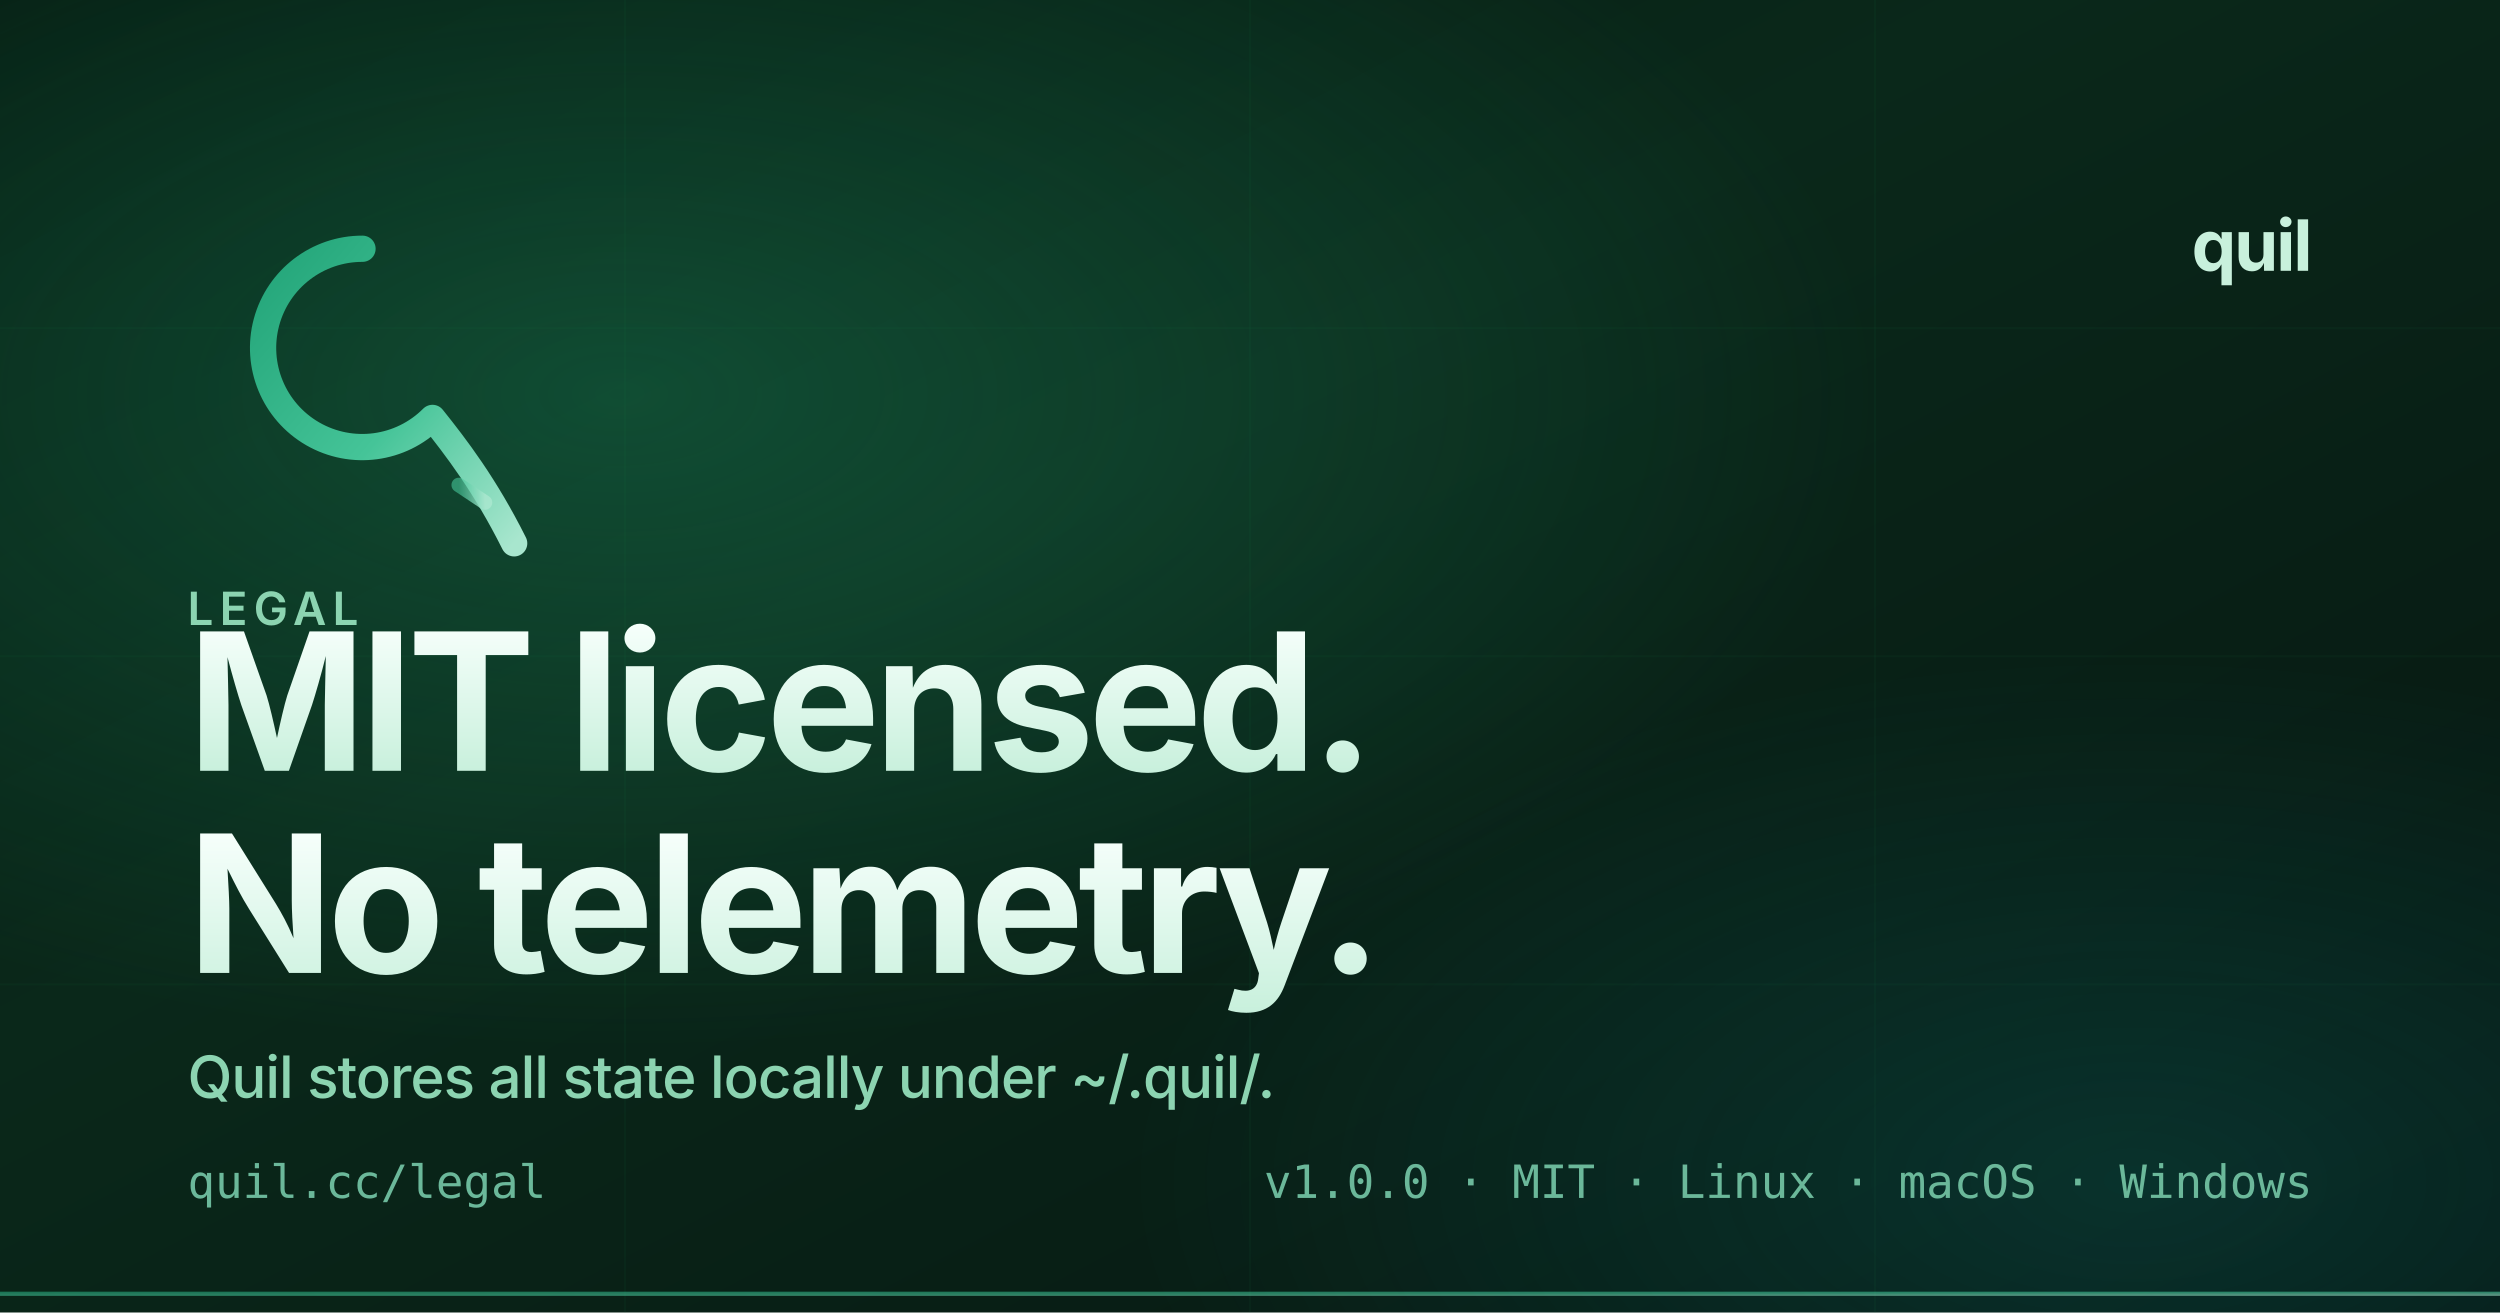
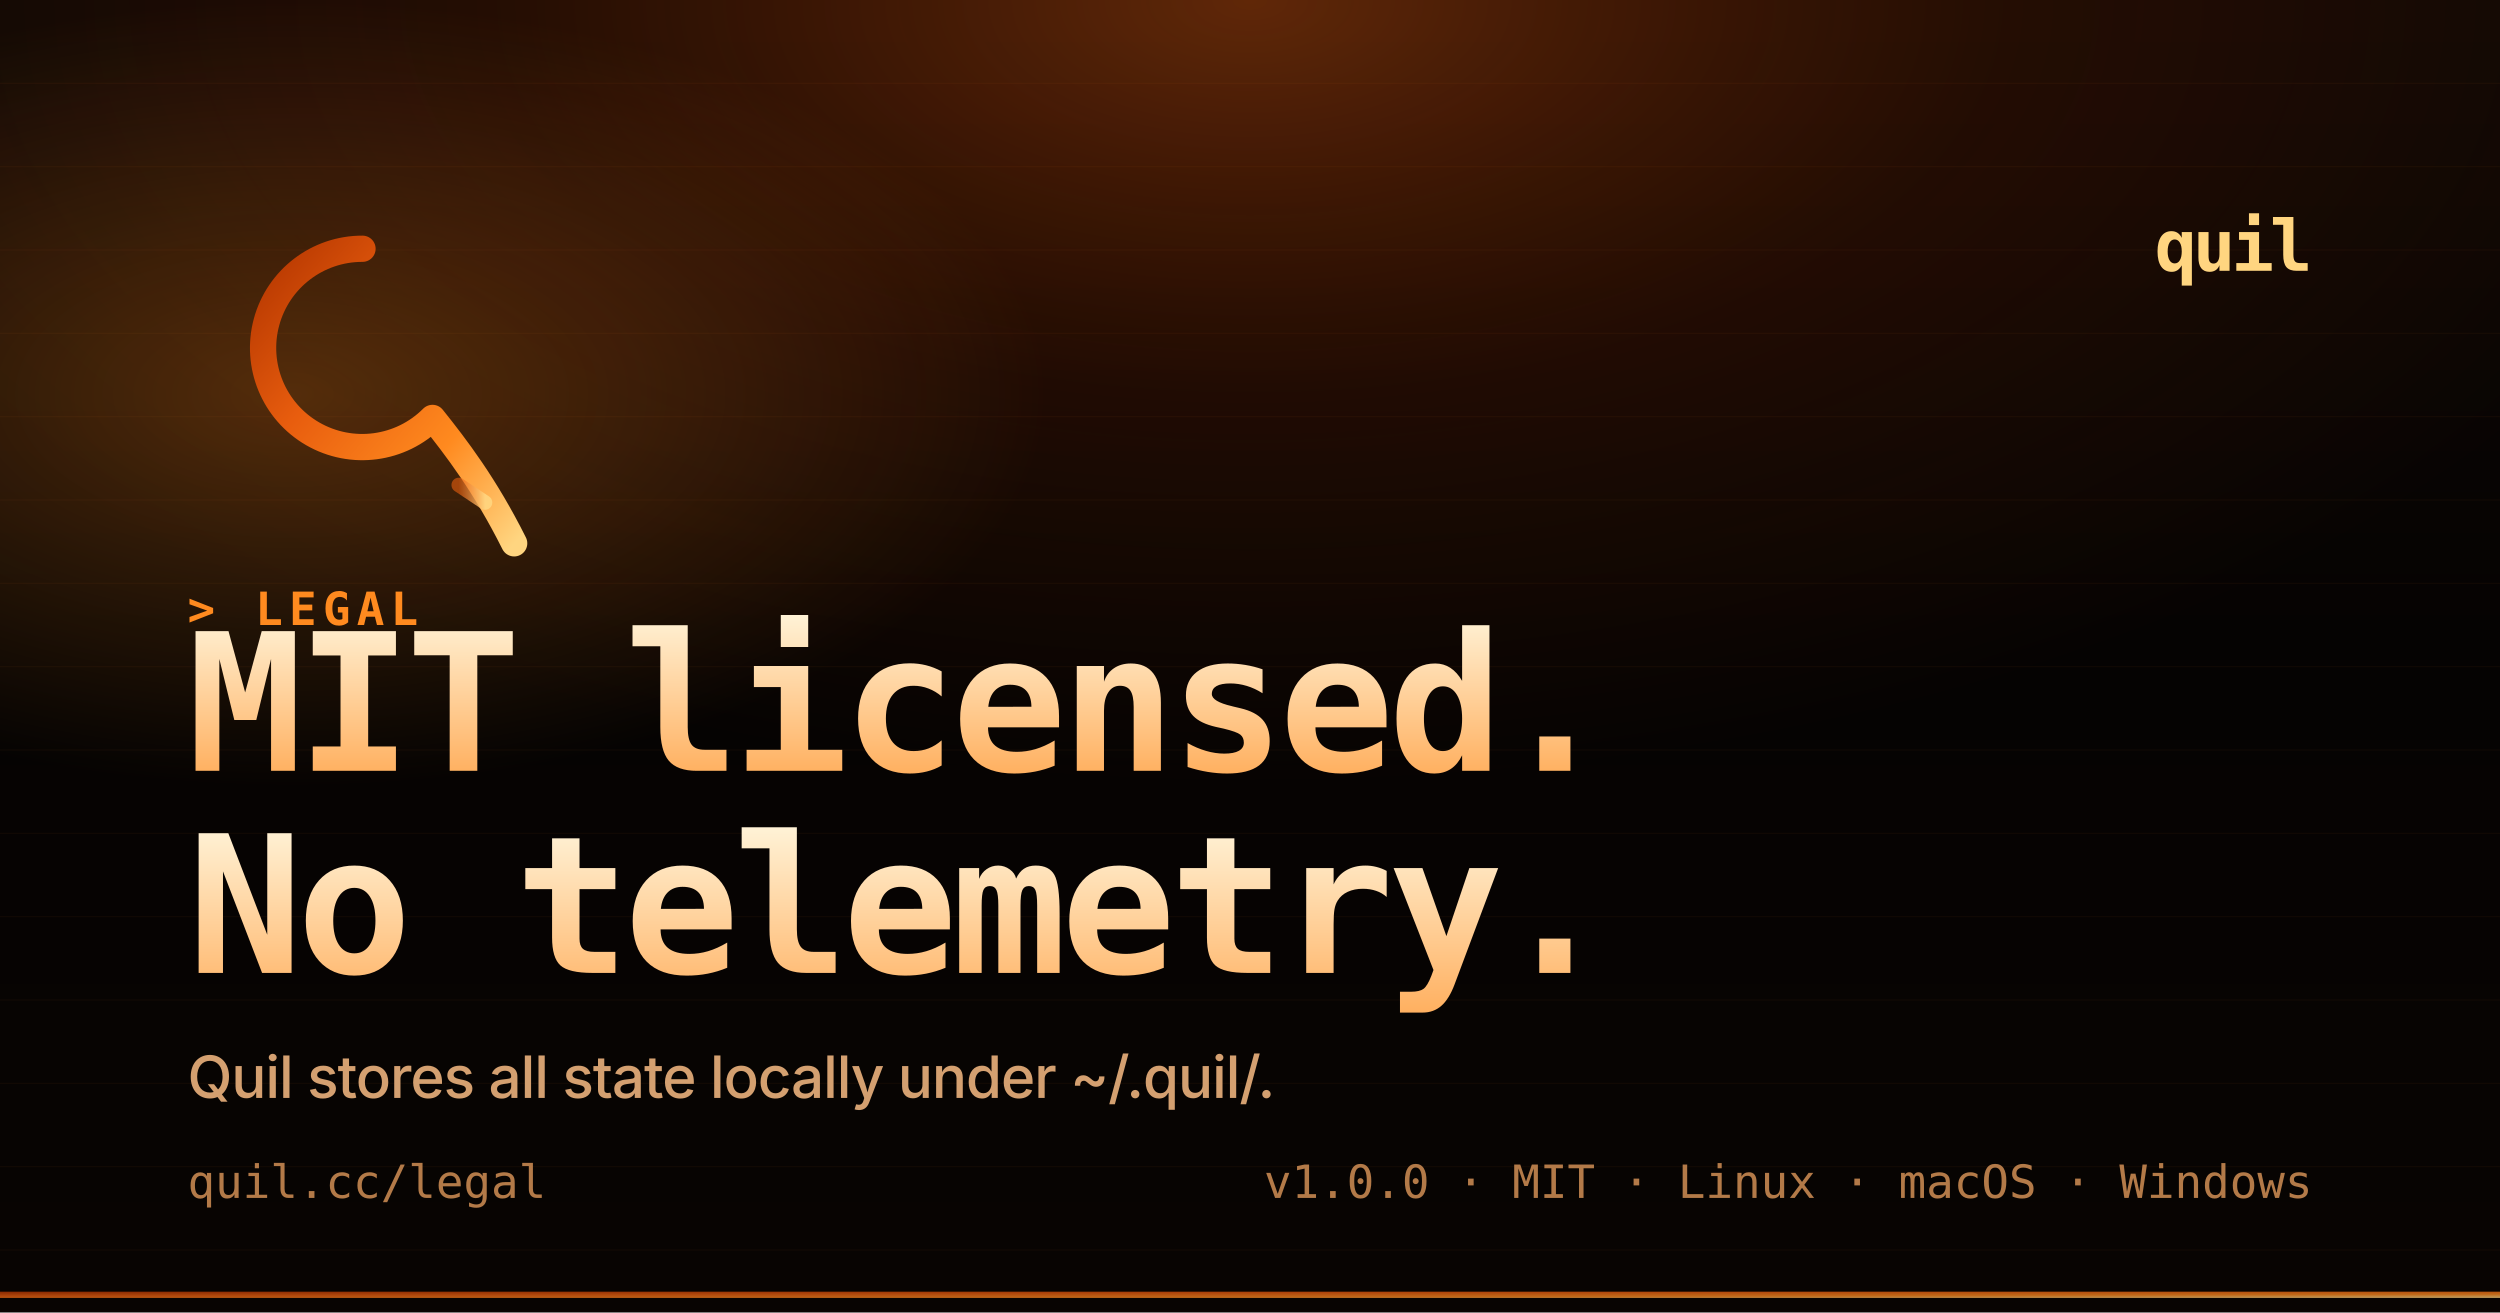
<svg xmlns="http://www.w3.org/2000/svg" viewBox="0 0 1200 630" width="1200" height="630" role="img" aria-label="Quil — MIT licensed. No telemetry.">
  <defs>
-     <linearGradient id="bg" x1="0%" y1="0%" x2="100%" y2="100%">
-       <stop offset="0%" stop-color="#051A10" />
-       <stop offset="40%" stop-color="#0A281A" />
-       <stop offset="100%" stop-color="#061510" />
+     <linearGradient id="bg" x1="0%" y1="0%" x2="0%" y2="100%">
+       <stop offset="0%" stop-color="#0D0704" />
+       <stop offset="50%" stop-color="#050302" />
+       <stop offset="100%" stop-color="#080402" />
    </linearGradient>
-     <radialGradient id="glowEmerald" cx="25%" cy="30%" r="50%">
-       <stop offset="0%" stop-color="#1F9968" stop-opacity="0.35" />
-       <stop offset="100%" stop-color="#1F9968" stop-opacity="0" />
+     <radialGradient id="glowEmber" cx="50%" cy="0%" r="60%">
+       <stop offset="0%" stop-color="#E85D0E" stop-opacity="0.38" />
+       <stop offset="50%" stop-color="#B33500" stop-opacity="0.14" />
+       <stop offset="100%" stop-color="#B33500" stop-opacity="0" />
    </radialGradient>
-     <radialGradient id="glowTeal" cx="85%" cy="90%" r="40%">
-       <stop offset="0%" stop-color="#0E8A8A" stop-opacity="0.22" />
-       <stop offset="100%" stop-color="#0E8A8A" stop-opacity="0" />
+     <radialGradient id="glowBrand" cx="12%" cy="30%" r="30%">
+       <stop offset="0%" stop-color="#FF8A1F" stop-opacity="0.28" />
+       <stop offset="100%" stop-color="#FF8A1F" stop-opacity="0" />
    </radialGradient>
    <linearGradient id="ogStroke" x1="0%" y1="0%" x2="100%" y2="100%">
-       <stop offset="0%" stop-color="#22A478" />
-       <stop offset="55%" stop-color="#45C498" />
-       <stop offset="100%" stop-color="#A8E6CE" />
+       <stop offset="0%" stop-color="#B33500" />
+       <stop offset="35%" stop-color="#E85D0E" />
+       <stop offset="70%" stop-color="#FF8A1F" />
+       <stop offset="100%" stop-color="#FFD580" />
    </linearGradient>
    <linearGradient id="ogBarb" x1="0%" y1="0%" x2="100%" y2="0%">
-       <stop offset="0%" stop-color="#45C498" stop-opacity="0.6" />
-       <stop offset="100%" stop-color="#A8E6CE" stop-opacity="0.9" />
+       <stop offset="0%" stop-color="#E85D0E" stop-opacity="0.6" />
+       <stop offset="100%" stop-color="#FFD580" stop-opacity="0.9" />
    </linearGradient>
    <linearGradient id="ogTitle" x1="0%" y1="0%" x2="0%" y2="100%">
-       <stop offset="0%" stop-color="#F6FFFB" />
-       <stop offset="100%" stop-color="#C8F0DC" />
+       <stop offset="0%" stop-color="#FFF2D6" />
+       <stop offset="100%" stop-color="#FFB060" />
    </linearGradient>
  </defs>
  <rect x="0" y="0" width="1200" height="630" fill="url(#bg)" />
-   <rect x="0" y="0" width="1200" height="630" fill="url(#glowEmerald)" />
-   <rect x="0" y="0" width="1200" height="630" fill="url(#glowTeal)" />
-   <g stroke="#1A8552" stroke-width="1" stroke-opacity="0.06">
-     <line x1="0" y1="157.5" x2="1200" y2="157.5" />
-     <line x1="0" y1="315" x2="1200" y2="315" />
-     <line x1="0" y1="472.5" x2="1200" y2="472.5" />
-     <line x1="300" y1="0" x2="300" y2="630" />
-     <line x1="600" y1="0" x2="600" y2="630" />
-     <line x1="900" y1="0" x2="900" y2="630" />
+   <rect x="0" y="0" width="1200" height="630" fill="url(#glowEmber)" />
+   <rect x="0" y="0" width="1200" height="630" fill="url(#glowBrand)" />
+   <g stroke="#FF8A1F" stroke-width="0.5" stroke-opacity="0.05">
+     <line x1="0" y1="40" x2="1200" y2="40" />
+     <line x1="0" y1="80" x2="1200" y2="80" />
+     <line x1="0" y1="120" x2="1200" y2="120" />
+     <line x1="0" y1="160" x2="1200" y2="160" />
+     <line x1="0" y1="200" x2="1200" y2="200" />
+     <line x1="0" y1="240" x2="1200" y2="240" />
+     <line x1="0" y1="280" x2="1200" y2="280" />
+     <line x1="0" y1="320" x2="1200" y2="320" />
+     <line x1="0" y1="360" x2="1200" y2="360" />
+     <line x1="0" y1="400" x2="1200" y2="400" />
+     <line x1="0" y1="440" x2="1200" y2="440" />
+     <line x1="0" y1="480" x2="1200" y2="480" />
+     <line x1="0" y1="520" x2="1200" y2="520" />
+     <line x1="0" y1="560" x2="1200" y2="560" />
+     <line x1="0" y1="600" x2="1200" y2="600" />
  </g>
  <g transform="translate(90, 90) scale(1.4)">
    <path d="M 60 21          A 34 34 0 1 0 84 79          C 92 89 102 102 112 122" fill="none" stroke="url(#ogStroke)" stroke-width="9" stroke-linecap="round" stroke-linejoin="round" />
    <path d="M 102 108 L 93 102" fill="none" stroke="url(#ogBarb)" stroke-width="5" stroke-linecap="round" />
  </g>
-   <text x="1110" y="130" text-anchor="end" font-family="'Inter', 'SF Pro Display', system-ui, sans-serif" font-size="34" font-weight="700" letter-spacing="-1" fill="#C8F0DC">quil</text>
-   <text x="90" y="300" font-family="'Inter', 'SF Pro Display', system-ui, sans-serif" font-size="22" font-weight="600" letter-spacing="3" fill="#8CD4B1">LEGAL</text>
-   <text x="90" y="370" font-family="'Inter', 'SF Pro Display', system-ui, sans-serif" font-size="92" font-weight="700" letter-spacing="-3" fill="url(#ogTitle)">MIT licensed.</text>
-   <text x="90" y="467" font-family="'Inter', 'SF Pro Display', system-ui, sans-serif" font-size="92" font-weight="700" letter-spacing="-3" fill="url(#ogTitle)">No telemetry.</text>
-   <text x="90" y="527" font-family="'Inter', 'SF Pro Display', system-ui, sans-serif" font-size="28" font-weight="500" letter-spacing="-0.5" fill="#8CD4B1">Quil stores all state locally under ~/.quil/.</text>
-   <g font-family="'JetBrains Mono', ui-monospace, monospace" font-size="22" fill="#6BB89A">
+   <text x="1110" y="130" text-anchor="end" font-family="'JetBrains Mono', 'SF Mono', ui-monospace, monospace" font-size="34" font-weight="700" letter-spacing="-2" fill="#FFD580">quil</text>
+   <text x="90" y="300" font-family="'JetBrains Mono', 'SF Mono', ui-monospace, monospace" font-size="22" font-weight="700" letter-spacing="3" fill="#FF8A1F">&gt; LEGAL</text>
+   <text x="90" y="370" font-family="'JetBrains Mono', 'SF Mono', ui-monospace, monospace" font-size="92" font-weight="700" letter-spacing="-3" fill="url(#ogTitle)">MIT licensed.</text>
+   <text x="90" y="467" font-family="'JetBrains Mono', 'SF Mono', ui-monospace, monospace" font-size="92" font-weight="700" letter-spacing="-3" fill="url(#ogTitle)">No telemetry.</text>
+   <text x="90" y="527" font-family="'Inter', 'SF Pro Display', system-ui, sans-serif" font-size="28" font-weight="500" letter-spacing="-0.5" fill="#D4A070">Quil stores all state locally under ~/.quil/.</text>
+   <g font-family="'JetBrains Mono', ui-monospace, monospace" font-size="22" fill="#B37A48">
    <text x="90" y="575">quil.cc/legal</text>
    <text x="1110" y="575" text-anchor="end">v1.0.0  ·  MIT  ·  Linux · macOS · Windows</text>
  </g>
-   <rect x="0" y="620" width="1200" height="2" fill="url(#ogStroke)" opacity="0.6" />
+   <rect x="0" y="620" width="1200" height="3" fill="url(#ogStroke)" opacity="0.75" />
</svg>
